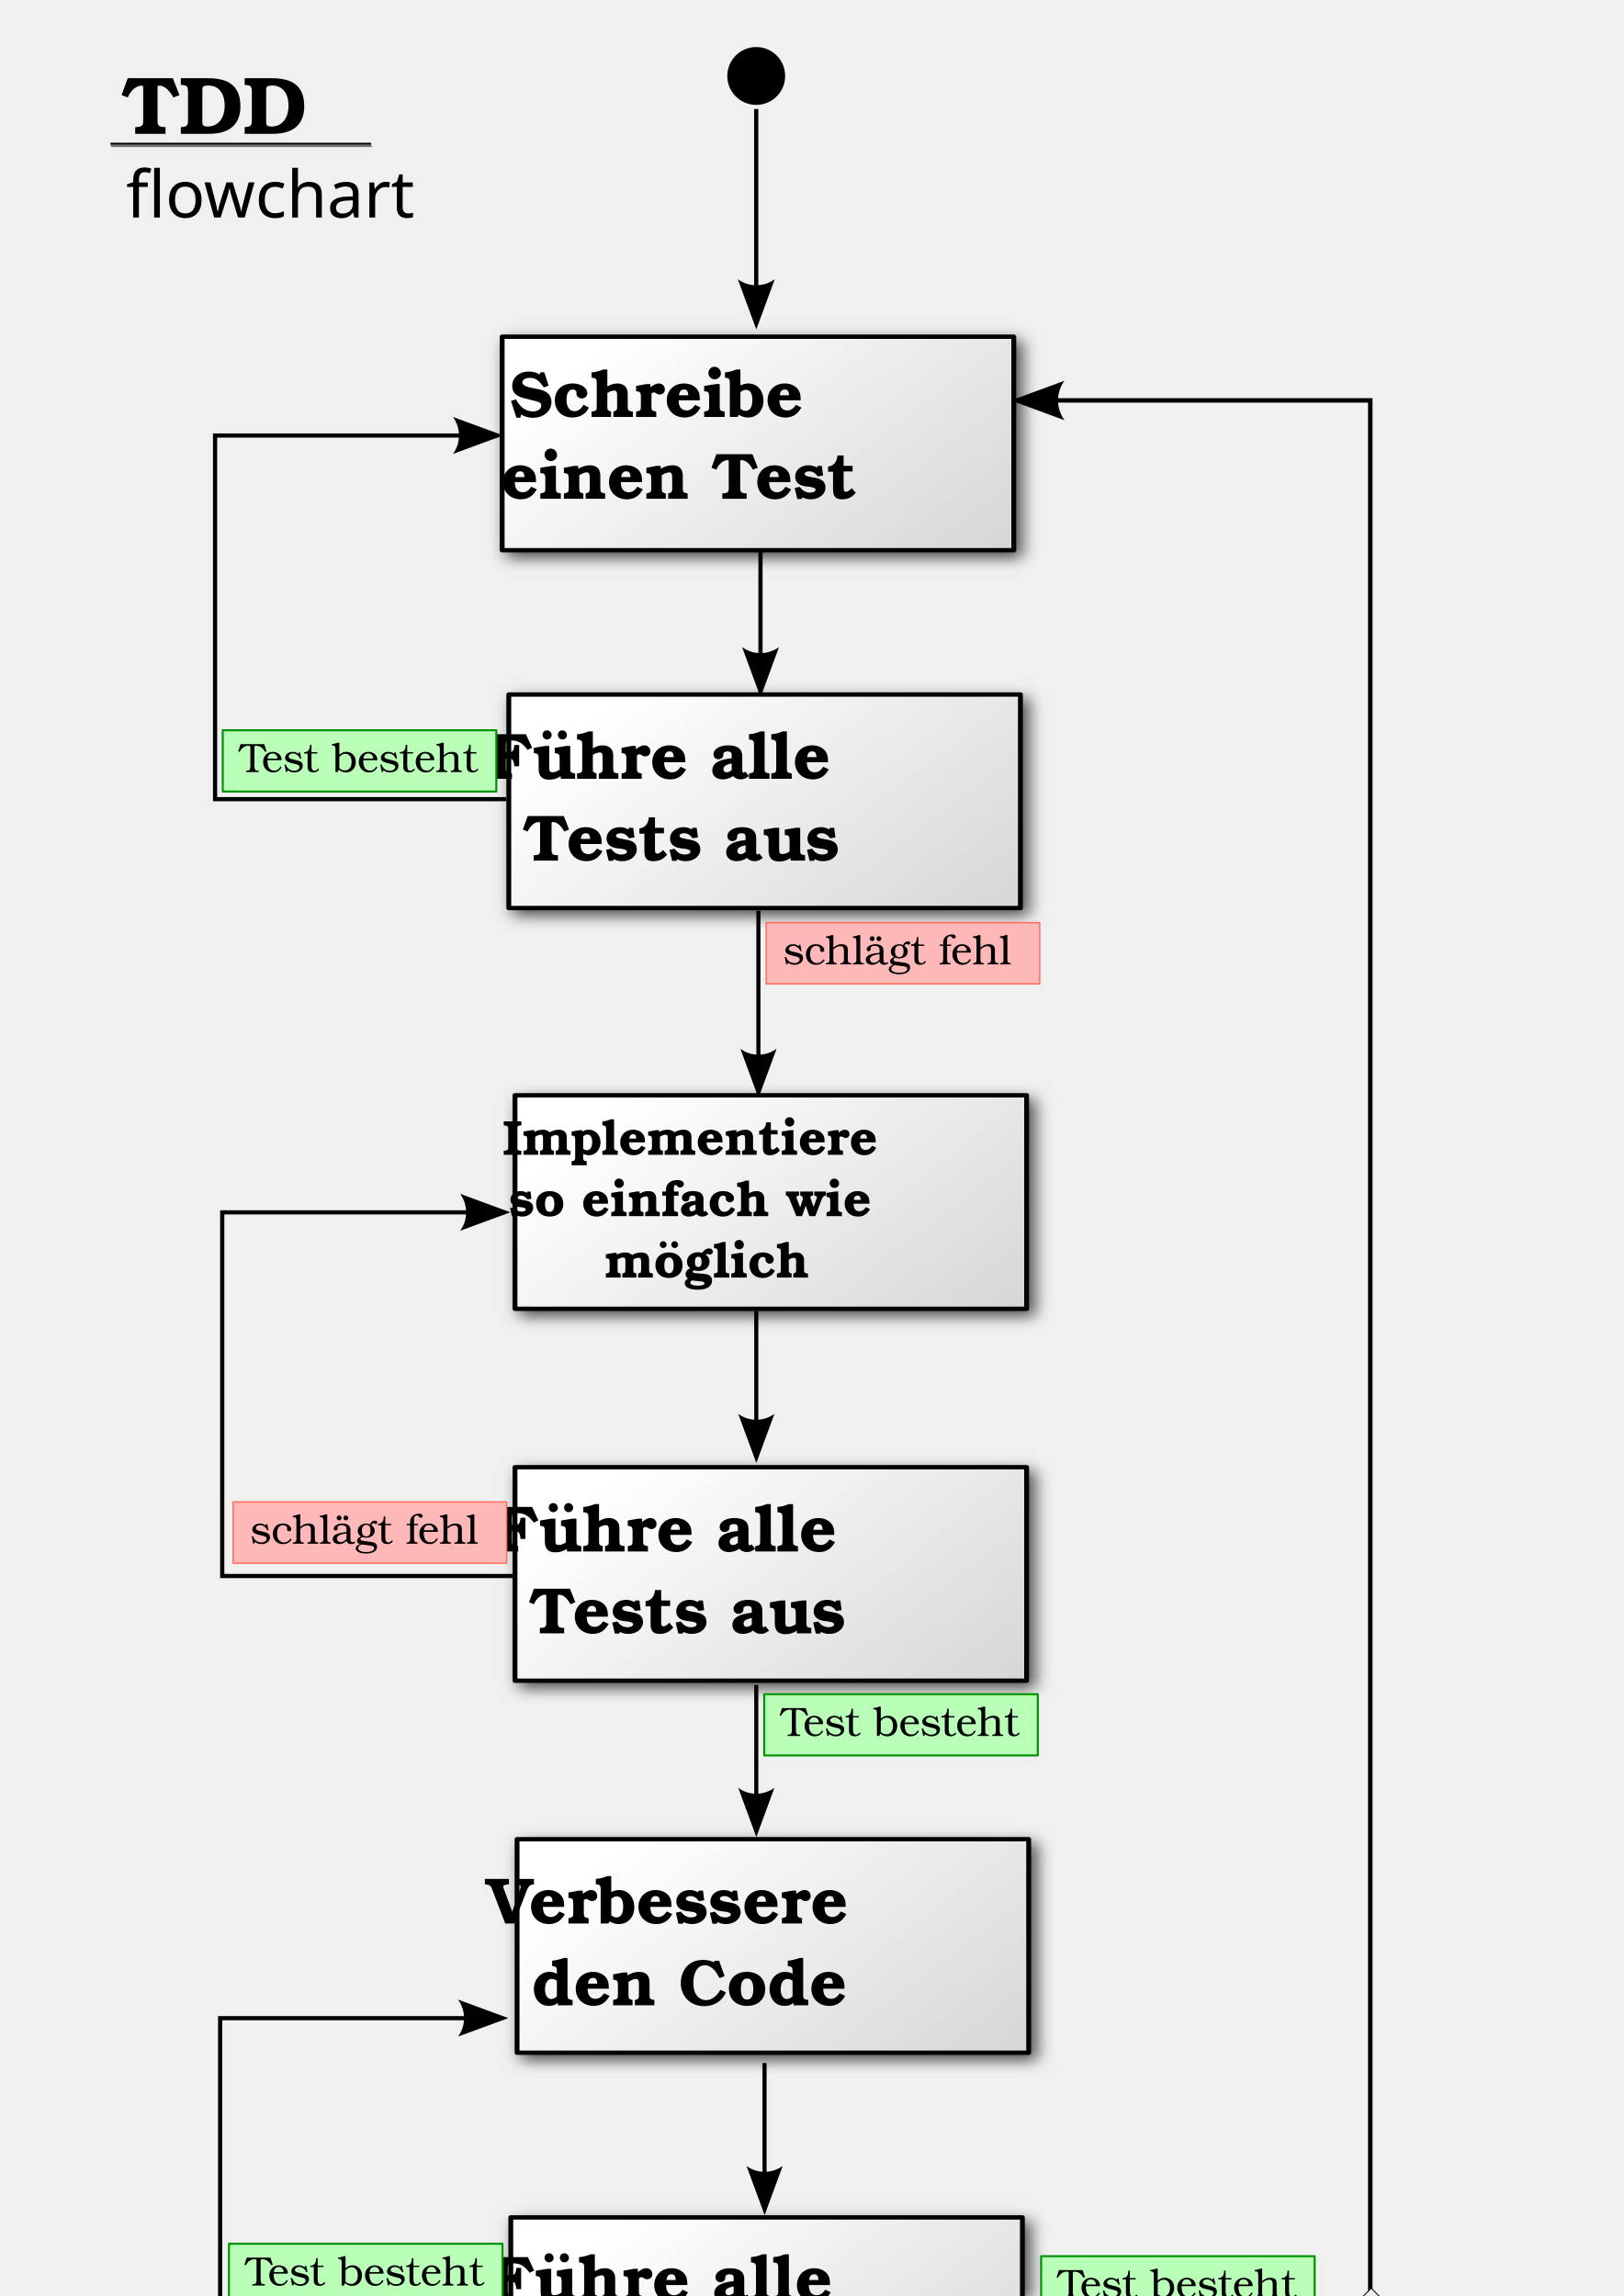
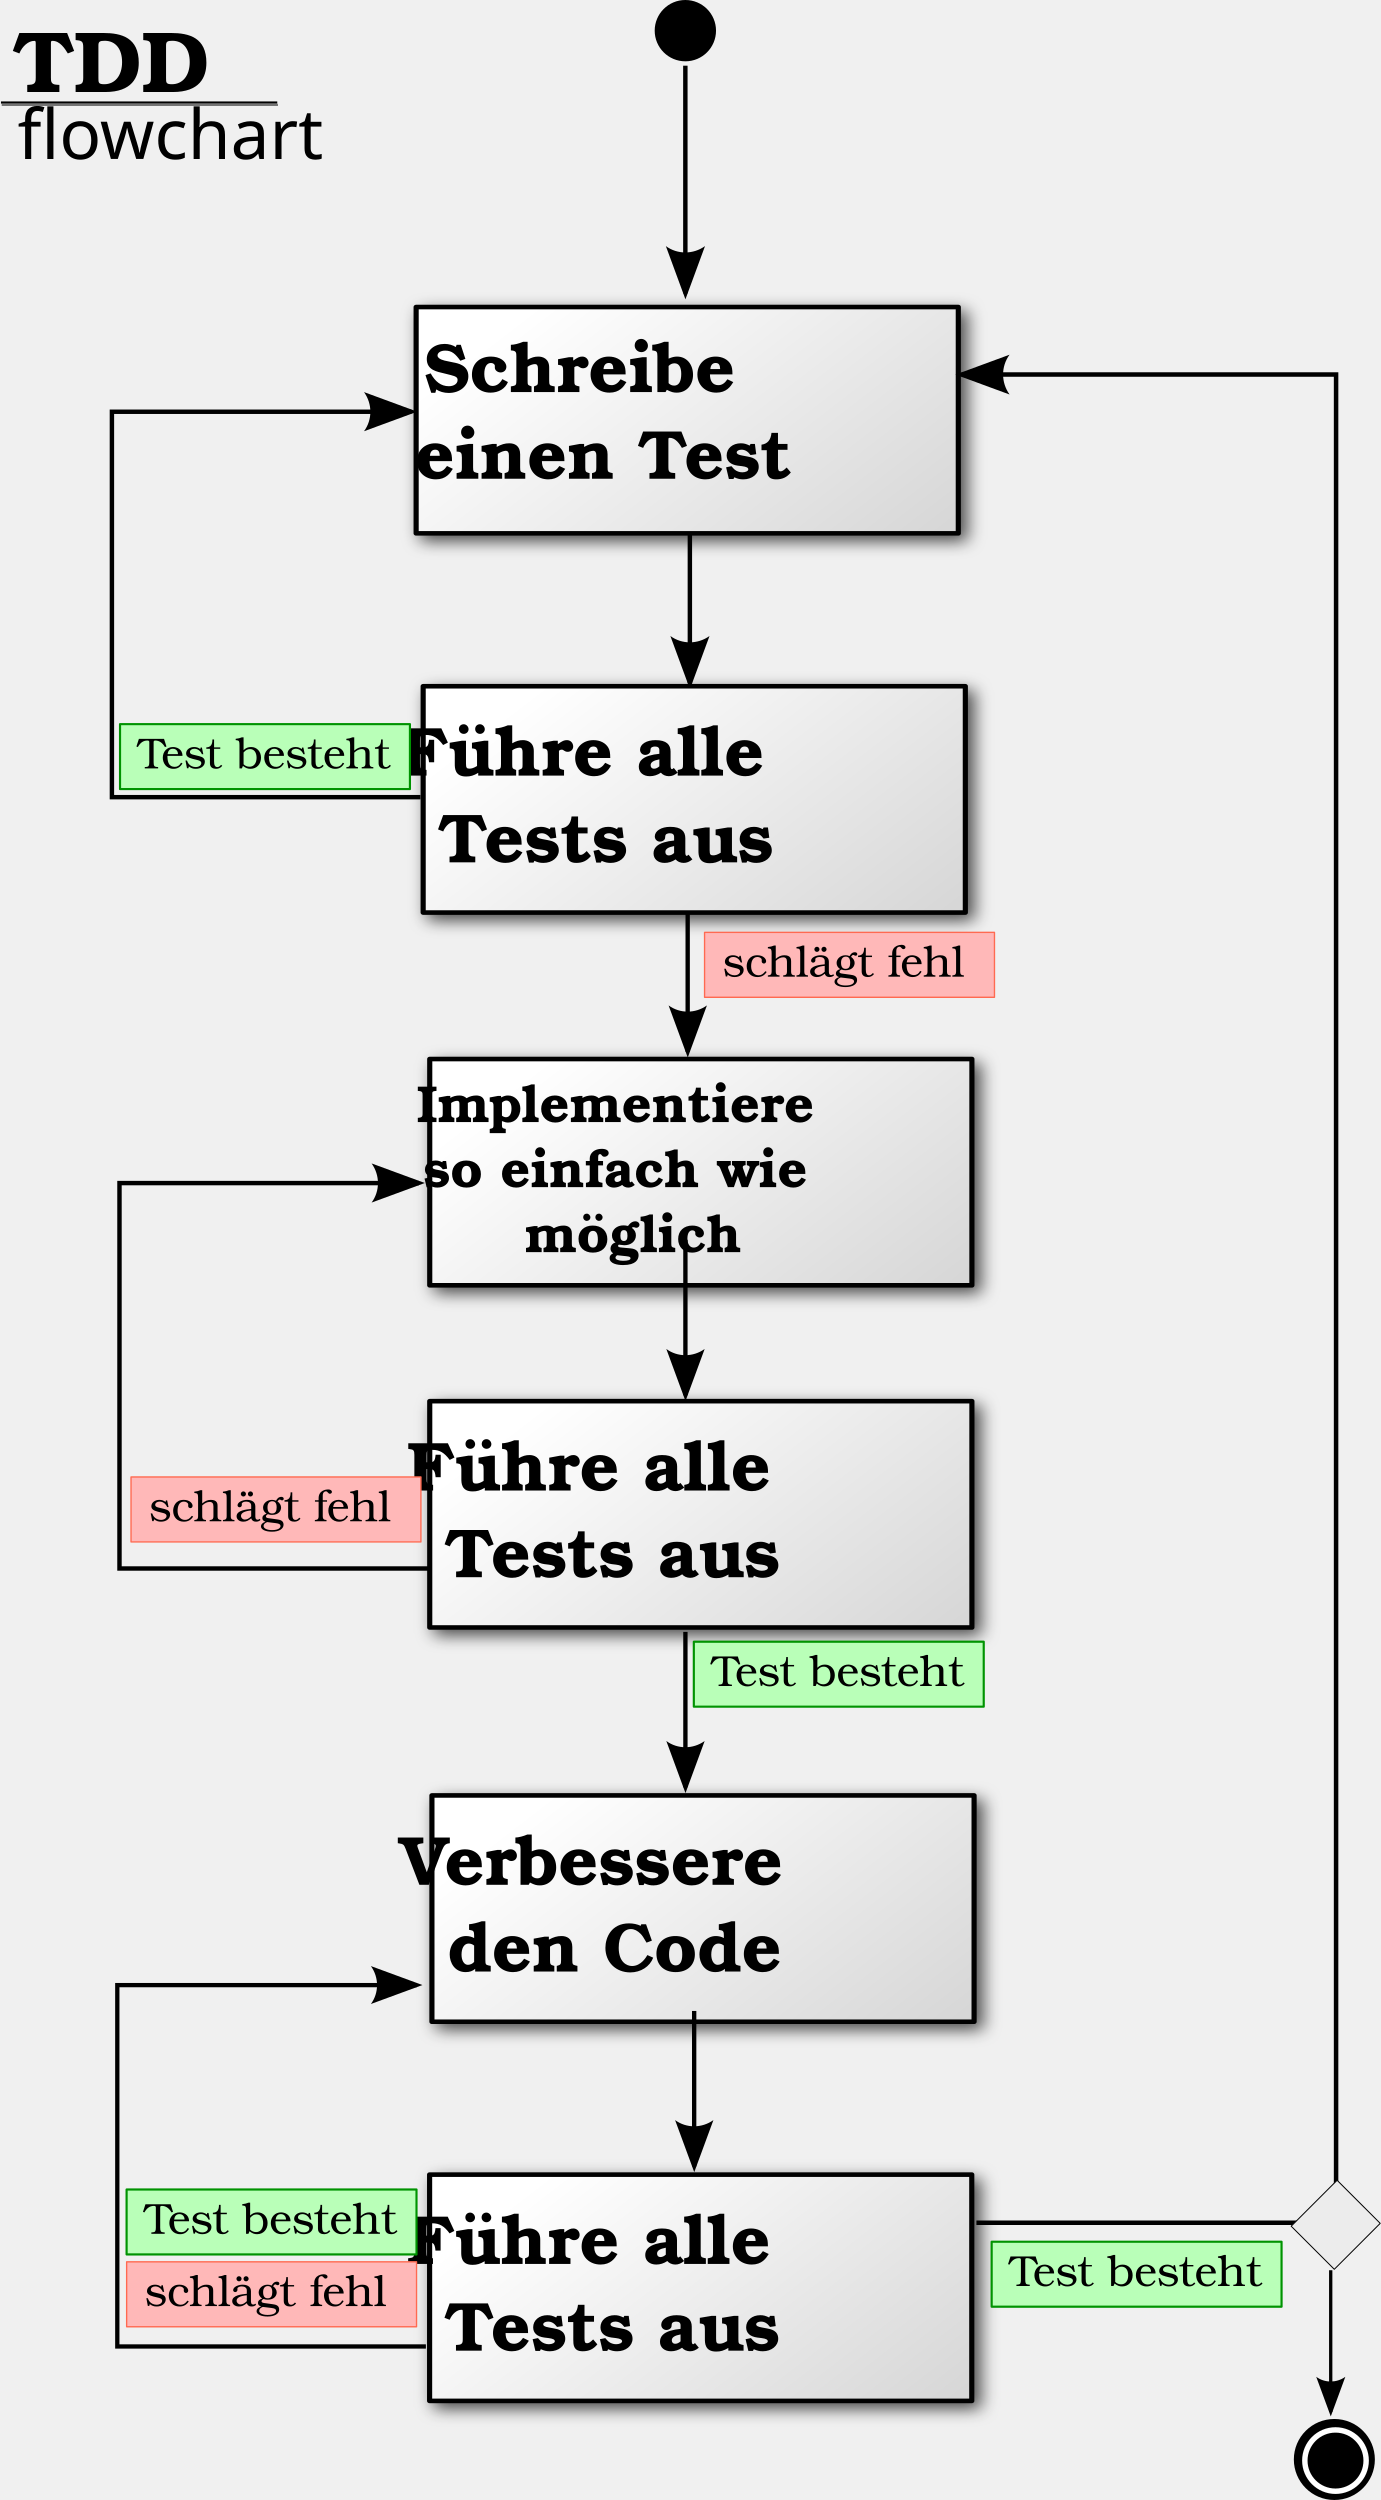
- <svg xmlns="http://www.w3.org/2000/svg" xmlns:xlink="http://www.w3.org/1999/xlink" width="210mm" height="297mm" id="svg2" version="1.1">
+ <svg xmlns="http://www.w3.org/2000/svg" xmlns:xlink="http://www.w3.org/1999/xlink" width="636.886" height="1153.193" id="svg2" version="1.1">
  <defs id="defs4">
-     <marker orient="auto" refY="0.0" refX="0.0" id="Arrow2Lend" style="overflow:visible;">
-       <path id="path4152" style="font-size:12.0;fill-rule:evenodd;stroke-width:0.625;stroke-linejoin:round;" d="M 8.719,4.034 L -2.207,0.016 L 8.719,-4.002 C 6.973,-1.63 6.983,1.616 8.719,4.034 z " transform="scale(1.1) rotate(180) translate(1,0)" />
-     </marker>
-     <marker orient="auto" refY="0.0" refX="0.0" id="Arrow1Lend" style="overflow:visible;">
-       <path id="path4134" d="M 0.0,0.0 L 5.0,-5.0 L -12.5,0.0 L 5.0,5.0 L 0.0,0.0 z " style="fill-rule:evenodd;stroke:#000000;stroke-width:1.0pt;marker-start:none;" transform="scale(0.8) rotate(180) translate(12.5,0)" />
+     <marker orient="auto" refY="0" refX="0" id="Arrow2Lend" style="overflow:visible">
+       <path id="path4152" style="font-size:12px;fill-rule:evenodd;stroke-width:0.625;stroke-linejoin:round" d="M 8.719,4.034 -2.207,0.016 8.719,-4.002 c -1.745,2.372 -1.735,5.617 -6e-7,8.035 z" transform="matrix(-1.1,0,0,-1.1,-1.1,0)" />
+     </marker>
+     <marker orient="auto" refY="0" refX="0" id="Arrow1Lend" style="overflow:visible">
+       <path id="path4134" d="M 0,0 5,-5 -12.5,0 5,5 0,0 z" style="fill-rule:evenodd;stroke:#000000;stroke-width:1pt;marker-start:none" transform="matrix(-0.8,0,0,-0.8,-10,0)" />
    </marker>
    <linearGradient id="linearGradient4035">
      <stop style="stop-color:#ffffff;stop-opacity:1;" offset="0" id="stop4037" />
      <stop style="stop-color:#d6d6d6;stop-opacity:1;" offset="1" id="stop4039" />
    </linearGradient>
-     <filter id="filter4021" width="1.5" height="1.5" x="-.25" y="-.25">
+     <filter id="filter4021" width="1.5" height="1.5" x="-0.25" y="-0.25" color-interpolation-filters="sRGB">
      <feGaussianBlur id="feGaussianBlur4023" in="SourceAlpha" stdDeviation="4" result="blur" />
      <feColorMatrix id="feColorMatrix4025" result="bluralpha" type="matrix" values="1 0 0 0 0 0 1 0 0 0 0 0 1 0 0 0 0 0 0.7 0 " />
      <feOffset id="feOffset4027" in="bluralpha" dx="3" dy="3" result="offsetBlur" />
      <feMerge id="feMerge4029">
        <feMergeNode id="feMergeNode4031" in="offsetBlur" />
        <feMergeNode id="feMergeNode4033" in="SourceGraphic" />
      </feMerge>
    </filter>
    <linearGradient xlink:href="#linearGradient4035-5" id="linearGradient4041-2" x1="315.515" y1="149.458" x2="456.826" y2="313.103" gradientUnits="userSpaceOnUse" gradientTransform="translate(5.050763,-7.071068)" />
    <linearGradient id="linearGradient4035-5">
      <stop style="stop-color:#ffffff;stop-opacity:1;" offset="0" id="stop4037-7" />
      <stop style="stop-color:#d6d6d6;stop-opacity:1;" offset="1" id="stop4039-2" />
    </linearGradient>
    <filter color-interpolation-filters="sRGB" id="filter4021-7" width="1.5" height="1.5" x="-0.25" y="-0.25">
      <feGaussianBlur id="feGaussianBlur4023-4" in="SourceAlpha" stdDeviation="4" result="blur" />
      <feColorMatrix id="feColorMatrix4025-4" result="bluralpha" type="matrix" values="1 0 0 0 0 0 1 0 0 0 0 0 1 0 0 0 0 0 0.7 0 " />
      <feOffset id="feOffset4027-0" in="bluralpha" dx="3" dy="3" result="offsetBlur" />
      <feMerge id="feMerge4029-5">
        <feMergeNode id="feMergeNode4031-6" in="offsetBlur" />
        <feMergeNode id="feMergeNode4033-0" in="SourceGraphic" />
      </feMerge>
    </filter>
    <linearGradient y2="313.103" x2="456.826" y1="149.458" x1="315.515" gradientTransform="translate(5.050763,-7.071068)" gradientUnits="userSpaceOnUse" id="linearGradient4074" xlink:href="#linearGradient4035-5" />
    <linearGradient xlink:href="#linearGradient4035" id="linearGradient4116" gradientUnits="userSpaceOnUse" gradientTransform="translate(5.050763,-7.071068)" x1="315.515" y1="149.458" x2="456.826" y2="313.103" />
    <marker orient="auto" refY="0" refX="0" id="Arrow2Lend-1" style="overflow:visible">
      <path id="path4152-4" style="font-size:12px;fill-rule:evenodd;stroke-width:0.625;stroke-linejoin:round" d="M 8.719,4.034 -2.207,0.016 8.719,-4.002 c -1.745,2.372 -1.735,5.617 -6e-7,8.035 z" transform="matrix(-1.1,0,0,-1.1,-1.1,0)" />
    </marker>
    <linearGradient y2="313.103" x2="456.826" y1="149.458" x1="315.515" gradientTransform="translate(5.050763,-7.071068)" gradientUnits="userSpaceOnUse" id="linearGradient4074-8" xlink:href="#linearGradient4035-5-6" />
    <linearGradient id="linearGradient4035-5-6">
      <stop style="stop-color:#ffffff;stop-opacity:1;" offset="0" id="stop4037-7-6" />
      <stop style="stop-color:#d6d6d6;stop-opacity:1;" offset="1" id="stop4039-2-3" />
    </linearGradient>
    <filter color-interpolation-filters="sRGB" id="filter4021-7-5" width="1.5" height="1.5" x="-0.25" y="-0.25">
      <feGaussianBlur id="feGaussianBlur4023-4-2" in="SourceAlpha" stdDeviation="4" result="blur" />
      <feColorMatrix id="feColorMatrix4025-4-3" result="bluralpha" type="matrix" values="1 0 0 0 0 0 1 0 0 0 0 0 1 0 0 0 0 0 0.7 0 " />
      <feOffset id="feOffset4027-0-7" in="bluralpha" dx="3" dy="3" result="offsetBlur" />
      <feMerge id="feMerge4029-5-2">
        <feMergeNode id="feMergeNode4031-6-6" in="offsetBlur" />
        <feMergeNode id="feMergeNode4033-0-5" in="SourceGraphic" />
      </feMerge>
    </filter>
    <linearGradient y2="313.103" x2="456.826" y1="149.458" x1="315.515" gradientTransform="translate(5.050763,-7.071068)" gradientUnits="userSpaceOnUse" id="linearGradient4808" xlink:href="#linearGradient4035-5-6" />
    <marker orient="auto" refY="0" refX="0" id="Arrow2Lend-3" style="overflow:visible">
      <path id="path4152-9" style="font-size:12px;fill-rule:evenodd;stroke-width:0.625;stroke-linejoin:round" d="M 8.719,4.034 -2.207,0.016 8.719,-4.002 c -1.745,2.372 -1.735,5.617 -6e-7,8.035 z" transform="matrix(-1.1,0,0,-1.1,-1.1,0)" />
    </marker>
    <marker orient="auto" refY="0" refX="0" id="Arrow2Lend-38" style="overflow:visible">
      <path id="path4152-0" style="font-size:12px;fill-rule:evenodd;stroke-width:0.625;stroke-linejoin:round" d="M 8.719,4.034 -2.207,0.016 8.719,-4.002 c -1.745,2.372 -1.735,5.617 -6e-7,8.035 z" transform="matrix(-1.1,0,0,-1.1,-1.1,0)" />
    </marker>
    <linearGradient y2="313.103" x2="456.826" y1="149.458" x1="315.515" gradientTransform="translate(5.050763,-7.071068)" gradientUnits="userSpaceOnUse" id="linearGradient4074-82" xlink:href="#linearGradient4035-5-62" />
    <linearGradient id="linearGradient4035-5-62">
      <stop style="stop-color:#ffffff;stop-opacity:1;" offset="0" id="stop4037-7-1" />
      <stop style="stop-color:#d6d6d6;stop-opacity:1;" offset="1" id="stop4039-2-6" />
    </linearGradient>
    <filter color-interpolation-filters="sRGB" id="filter4021-7-0" width="1.5" height="1.5" x="-0.25" y="-0.25">
      <feGaussianBlur id="feGaussianBlur4023-4-8" in="SourceAlpha" stdDeviation="4" result="blur" />
      <feColorMatrix id="feColorMatrix4025-4-9" result="bluralpha" type="matrix" values="1 0 0 0 0 0 1 0 0 0 0 0 1 0 0 0 0 0 0.7 0 " />
      <feOffset id="feOffset4027-0-2" in="bluralpha" dx="3" dy="3" result="offsetBlur" />
      <feMerge id="feMerge4029-5-8">
        <feMergeNode id="feMergeNode4031-6-8" in="offsetBlur" />
        <feMergeNode id="feMergeNode4033-0-55" in="SourceGraphic" />
      </feMerge>
    </filter>
    <marker orient="auto" refY="0" refX="0" id="Arrow2Lend-7" style="overflow:visible">
      <path id="path4152-7" style="font-size:12px;fill-rule:evenodd;stroke-width:0.625;stroke-linejoin:round" d="M 8.719,4.034 -2.207,0.016 8.719,-4.002 c -1.745,2.372 -1.735,5.617 -6e-7,8.035 z" transform="matrix(-1.1,0,0,-1.1,-1.1,0)" />
    </marker>
    <linearGradient y2="313.103" x2="456.826" y1="149.458" x1="315.515" gradientTransform="translate(5.050763,-7.071068)" gradientUnits="userSpaceOnUse" id="linearGradient4074-7" xlink:href="#linearGradient4035-5-3" />
    <linearGradient id="linearGradient4035-5-3">
      <stop style="stop-color:#ffffff;stop-opacity:1;" offset="0" id="stop4037-7-5" />
      <stop style="stop-color:#d6d6d6;stop-opacity:1;" offset="1" id="stop4039-2-4" />
    </linearGradient>
    <filter color-interpolation-filters="sRGB" id="filter4021-7-9" width="1.5" height="1.5" x="-0.25" y="-0.25">
      <feGaussianBlur id="feGaussianBlur4023-4-84" in="SourceAlpha" stdDeviation="4" result="blur" />
      <feColorMatrix id="feColorMatrix4025-4-93" result="bluralpha" type="matrix" values="1 0 0 0 0 0 1 0 0 0 0 0 1 0 0 0 0 0 0.7 0 " />
      <feOffset id="feOffset4027-0-24" in="bluralpha" dx="3" dy="3" result="offsetBlur" />
      <feMerge id="feMerge4029-5-9">
        <feMergeNode id="feMergeNode4031-6-4" in="offsetBlur" />
        <feMergeNode id="feMergeNode4033-0-8" in="SourceGraphic" />
      </feMerge>
    </filter>
    <linearGradient xlink:href="#linearGradient4035-5-62" id="linearGradient5070" gradientUnits="userSpaceOnUse" gradientTransform="translate(5.050763,-7.071068)" x1="315.515" y1="149.458" x2="456.826" y2="313.103" />
    <linearGradient y2="313.103" x2="456.826" y1="149.458" x1="315.515" gradientTransform="translate(5.050763,-7.071068)" gradientUnits="userSpaceOnUse" id="linearGradient4074-7-0" xlink:href="#linearGradient4035-5-3-3" />
    <linearGradient id="linearGradient4035-5-3-3">
      <stop style="stop-color:#ffffff;stop-opacity:1;" offset="0" id="stop4037-7-5-1" />
      <stop style="stop-color:#d6d6d6;stop-opacity:1;" offset="1" id="stop4039-2-4-1" />
    </linearGradient>
    <filter color-interpolation-filters="sRGB" id="filter4021-7-9-6" width="1.5" height="1.5" x="-0.25" y="-0.25">
      <feGaussianBlur id="feGaussianBlur4023-4-84-2" in="SourceAlpha" stdDeviation="4" result="blur" />
      <feColorMatrix id="feColorMatrix4025-4-93-6" result="bluralpha" type="matrix" values="1 0 0 0 0 0 1 0 0 0 0 0 1 0 0 0 0 0 0.7 0 " />
      <feOffset id="feOffset4027-0-24-6" in="bluralpha" dx="3" dy="3" result="offsetBlur" />
      <feMerge id="feMerge4029-5-9-6">
        <feMergeNode id="feMergeNode4031-6-4-8" in="offsetBlur" />
        <feMergeNode id="feMergeNode4033-0-8-3" in="SourceGraphic" />
      </feMerge>
    </filter>
    <marker orient="auto" refY="0" refX="0" id="Arrow2Lend-18" style="overflow:visible">
      <path id="path4152-3" style="font-size:12px;fill-rule:evenodd;stroke-width:0.625;stroke-linejoin:round" d="M 8.719,4.034 -2.207,0.016 8.719,-4.002 c -1.745,2.372 -1.735,5.617 -6e-7,8.035 z" transform="matrix(-1.1,0,0,-1.1,-1.1,0)" />
    </marker>
    <marker orient="auto" refY="0" refX="0" id="Arrow2Lend-0" style="overflow:visible">
      <path id="path4152-8" style="font-size:12px;fill-rule:evenodd;stroke-width:0.625;stroke-linejoin:round" d="M 8.719,4.034 -2.207,0.016 8.719,-4.002 c -1.745,2.372 -1.735,5.617 -6e-7,8.035 z" transform="matrix(-1.1,0,0,-1.1,-1.1,0)" />
    </marker>
    <filter id="filter4029" color-interpolation-filters="sRGB">
      <feGaussianBlur id="feGaussianBlur4031" stdDeviation="5" result="result91" />
      <feComposite id="feComposite4033" in2="result91" in="SourceGraphic" operator="over" />
    </filter>
    <filter id="filter4035" color-interpolation-filters="sRGB">
      <feGaussianBlur id="feGaussianBlur4037" stdDeviation="5" result="result91" />
      <feComposite id="feComposite4039" in2="result91" in="SourceGraphic" operator="over" result="fbSourceGraphic" />
      <feColorMatrix result="fbSourceGraphicAlpha" in="fbSourceGraphic" values="0 0 0 -1 0 0 0 0 -1 0 0 0 0 -1 0 0 0 0 1 0" id="feColorMatrix4041" />
      <feGaussianBlur id="feGaussianBlur4043" stdDeviation="5" result="result91" in="fbSourceGraphic" />
      <feComposite id="feComposite4045" in2="result91" in="fbSourceGraphic" operator="over" />
    </filter>
    <marker orient="auto" refY="0" refX="0" id="Arrow2Lend-72" style="overflow:visible">
      <path id="path4152-33" style="font-size:12px;fill-rule:evenodd;stroke-width:0.625;stroke-linejoin:round" d="M 8.719,4.034 -2.207,0.016 8.719,-4.002 c -1.745,2.372 -1.735,5.617 -6e-7,8.035 z" transform="matrix(-1.1,0,0,-1.1,-1.1,0)" />
    </marker>
    <marker orient="auto" refY="0" refX="0" id="Arrow2Lend-6" style="overflow:visible">
      <path id="path4152-1" style="font-size:12px;fill-rule:evenodd;stroke-width:0.625;stroke-linejoin:round" d="M 8.719,4.034 -2.207,0.016 8.719,-4.002 c -1.745,2.372 -1.735,5.617 -6e-7,8.035 z" transform="matrix(-1.1,0,0,-1.1,-1.1,0)" />
    </marker>
    <marker orient="auto" refY="0" refX="0" id="Arrow2Lend-5" style="overflow:visible">
      <path id="path4152-43" style="font-size:12px;fill-rule:evenodd;stroke-width:0.625;stroke-linejoin:round" d="M 8.719,4.034 -2.207,0.016 8.719,-4.002 c -1.745,2.372 -1.735,5.617 -6e-7,8.035 z" transform="matrix(-1.1,0,0,-1.1,-1.1,0)" />
    </marker>
    <marker orient="auto" refY="0" refX="0" id="Arrow2Lend-9" style="overflow:visible">
      <path id="path4152-83" style="font-size:12px;fill-rule:evenodd;stroke-width:0.625;stroke-linejoin:round" d="M 8.719,4.034 -2.207,0.016 8.719,-4.002 c -1.745,2.372 -1.735,5.617 -6e-7,8.035 z" transform="matrix(-1.1,0,0,-1.1,-1.1,0)" />
    </marker>
    <marker orient="auto" refY="0" refX="0" id="Arrow2Lend-720" style="overflow:visible">
      <path id="path4152-73" style="font-size:12px;fill-rule:evenodd;stroke-width:0.625;stroke-linejoin:round" d="M 8.719,4.034 -2.207,0.016 8.719,-4.002 c -1.745,2.372 -1.735,5.617 -6e-7,8.035 z" transform="matrix(-1.1,0,0,-1.1,-1.1,0)" />
    </marker>
    <linearGradient xlink:href="#linearGradient4035-55" id="linearGradient4116-3" gradientUnits="userSpaceOnUse" gradientTransform="translate(5.050763,-7.071068)" x1="315.515" y1="149.458" x2="456.826" y2="313.103" />
    <linearGradient id="linearGradient4035-55">
      <stop style="stop-color:#ffffff;stop-opacity:1;" offset="0" id="stop4037-4" />
      <stop style="stop-color:#d6d6d6;stop-opacity:1;" offset="1" id="stop4039-25" />
    </linearGradient>
    <filter color-interpolation-filters="sRGB" id="filter4021-9" width="1.5" height="1.5" x="-0.25" y="-0.25">
      <feGaussianBlur id="feGaussianBlur4023-40" in="SourceAlpha" stdDeviation="4" result="blur" />
      <feColorMatrix id="feColorMatrix4025-40" result="bluralpha" type="matrix" values="1 0 0 0 0 0 1 0 0 0 0 0 1 0 0 0 0 0 0.7 0 " />
      <feOffset id="feOffset4027-5" in="bluralpha" dx="3" dy="3" result="offsetBlur" />
      <feMerge id="feMerge4029-3">
        <feMergeNode id="feMergeNode4031-5" in="offsetBlur" />
        <feMergeNode id="feMergeNode4033-02" in="SourceGraphic" />
      </feMerge>
    </filter>
    <marker orient="auto" refY="0" refX="0" id="Arrow2Lend-58" style="overflow:visible">
      <path id="path4152-2" style="font-size:12px;fill-rule:evenodd;stroke-width:0.625;stroke-linejoin:round" d="M 8.719,4.034 -2.207,0.016 8.719,-4.002 c -1.745,2.372 -1.735,5.617 -6e-7,8.035 z" transform="matrix(-1.1,0,0,-1.1,-1.1,0)" />
    </marker>
    <marker orient="auto" refY="0" refX="0" id="Arrow2Lend-4" style="overflow:visible">
      <path id="path4152-37" style="font-size:12px;fill-rule:evenodd;stroke-width:0.625;stroke-linejoin:round" d="M 8.719,4.034 -2.207,0.016 8.719,-4.002 c -1.745,2.372 -1.735,5.617 -6e-7,8.035 z" transform="matrix(-1.1,0,0,-1.1,-1.1,0)" />
    </marker>
  </defs>
-   <g id="layer1">
+   <g id="layer1" transform="translate(-53.51644,-22.99643)">
    <path style="color:#000000;fill:none;stroke:#000000;stroke-width:2.043;stroke-linecap:butt;stroke-linejoin:miter;stroke-miterlimit:5;stroke-opacity:1;stroke-dasharray:none;stroke-dashoffset:0;marker:none;marker-end:url(#Arrow2Lend);visibility:visible;display:inline;overflow:visible;enable-background:accumulate" d="m 371.736,266.484 0,71.721" id="path4758" />
    <g id="g4990">
      <a transform="translate(-2.020305,0)" id="a4113">
        <rect style="fill:url(#linearGradient4116);fill-opacity:1;stroke:#000000;stroke-width:2.376;stroke-linecap:round;stroke-linejoin:round;stroke-miterlimit:4;stroke-opacity:1;stroke-dasharray:none;stroke-dashoffset:0;filter:url(#filter4021)" id="rect2985" width="250.088" height="117.143" x="246.479" y="159.577" transform="matrix(1,0,0,0.8910667,1.010153,22.43399)" />
      </a>
      <text id="text4043" y="203.834" x="369.908" style="font-size:32px;font-style:normal;font-variant:normal;font-weight:bold;font-stretch:normal;text-align:center;line-height:125%;letter-spacing:0px;word-spacing:0px;text-anchor:middle;fill:#000000;fill-opacity:1;stroke:none;font-family:TeXGyreBonum;-inkscape-font-specification:TeXGyreBonum Bold" xml:space="preserve">
        <tspan y="203.834" x="375.345" id="tspan4045">Schreibe </tspan>
        <tspan id="tspan4047" y="243.834" x="369.908">einen Test</tspan>
      </text>
    </g>
+     <path style="color:#000000;fill:none;stroke:#000000;stroke-width:2;stroke-linecap:butt;stroke-linejoin:miter;stroke-miterlimit:5;stroke-opacity:1;stroke-dasharray:none;stroke-dashoffset:0;marker:none;marker-end:url(#Arrow2Lend);visibility:visible;display:inline;overflow:visible;enable-background:accumulate" d="m 370.726,419.26 0,88.893" id="path4871" />
    <g id="g4984">
      <rect transform="matrix(1,0,0,0.8910667,2.232973,197.3581)" y="159.577" x="246.479" height="117.143" width="250.088" id="rect2985-0" style="fill:url(#linearGradient4074);fill-opacity:1;stroke:#000000;stroke-width:2.376;stroke-linecap:round;stroke-linejoin:round;stroke-miterlimit:4;stroke-opacity:1;stroke-dasharray:none;stroke-dashoffset:0;filter:url(#filter4021-7)" />
      <text id="text4043-4" y="380.758" x="371.131" style="font-size:32px;font-style:normal;font-variant:normal;font-weight:bold;font-stretch:normal;text-align:center;line-height:125%;letter-spacing:0px;word-spacing:0px;text-anchor:middle;fill:#000000;fill-opacity:1;stroke:none;font-family:TeXGyreBonum;-inkscape-font-specification:TeXGyreBonum Bold" xml:space="preserve">
        <tspan id="tspan4047-3" y="380.758" x="371.131">Führe alle</tspan>
        <tspan id="tspan4120" y="420.758" x="371.131">Tests aus</tspan>
      </text>
    </g>
    <path style="fill:none;stroke:#000000;stroke-width:2.043;stroke-linecap:butt;stroke-linejoin:miter;stroke-miterlimit:5;stroke-opacity:1;stroke-dasharray:none;marker-end:url(#Arrow2Lend)" d="m 247.487,390.712 -142.351,0 0,-177.787 138.133,0" id="path4126" />
-     <g id="g4977">
+     <g id="g4977" transform="translate(0,-24)">
      <rect transform="matrix(1,0,0,0.8910667,5.263431,393.3074)" y="159.577" x="246.479" height="117.143" width="250.088" id="rect2985-0-6" style="fill:url(#linearGradient4808);fill-opacity:1;stroke:#000000;stroke-width:2.376;stroke-linecap:round;stroke-linejoin:round;stroke-miterlimit:4;stroke-opacity:1;stroke-dasharray:none;stroke-dashoffset:0;filter:url(#filter4021-7-5)" />
      <text id="text4043-4-8" y="564.586" x="374.161" style="font-size:24px;font-style:normal;font-variant:normal;font-weight:bold;font-stretch:normal;text-align:center;line-height:125%;letter-spacing:0px;word-spacing:0px;text-anchor:middle;fill:#000000;fill-opacity:1;stroke:none;font-family:TeXGyreBonum;-inkscape-font-specification:TeXGyreBonum Bold" xml:space="preserve">
        <tspan id="tspan4120-2" y="564.586" x="374.161">Implementiere</tspan>
        <tspan id="tspan4885" y="594.586" x="374.161">so einfach wie</tspan>
        <tspan id="tspan4887" y="624.586" x="374.161">möglich</tspan>
      </text>
    </g>
-     <path style="fill:none;stroke:#000000;stroke-width:2;stroke-linecap:butt;stroke-linejoin:miter;stroke-opacity:1;color:#000000;stroke-miterlimit:5;stroke-dasharray:none;stroke-dashoffset:0;marker:none;marker-end:url(#Arrow2Lend);visibility:visible;display:inline;overflow:visible;enable-background:accumulate" d="m 370.726,445.26 0,88.893" id="path4871" />
-     <g id="g5064" transform="translate(-6.060915,29.33503)">
+     <g id="g5064" transform="translate(-6.060915,-18.66497)">
      <rect transform="matrix(1,0,0,0.8910667,12.3345,727.6679)" y="159.577" x="246.479" height="117.143" width="250.088" id="rect2985-0-4" style="fill:url(#linearGradient5070);fill-opacity:1;stroke:#000000;stroke-width:2.376;stroke-linecap:round;stroke-linejoin:round;stroke-miterlimit:4;stroke-opacity:1;stroke-dasharray:none;stroke-dashoffset:0;filter:url(#filter4021-7-0)" />
      <text id="text4043-4-89" y="911.068" x="381.232" style="font-size:32px;font-style:normal;font-variant:normal;font-weight:bold;font-stretch:normal;text-align:center;line-height:125%;letter-spacing:0px;word-spacing:0px;text-anchor:middle;fill:#000000;fill-opacity:1;stroke:none;font-family:TeXGyreBonum;-inkscape-font-specification:TeXGyreBonum Bold" xml:space="preserve">
        <tspan id="tspan4120-9" y="911.068" x="381.232">Verbessere</tspan>
        <tspan id="tspan4999" y="951.068" x="381.232">den Code</tspan>
      </text>
    </g>
-     <path style="color:#000000;fill:none;stroke:#000000;stroke-width:2;stroke-linecap:butt;stroke-linejoin:miter;stroke-miterlimit:5;stroke-opacity:1;stroke-dasharray:none;stroke-dashoffset:0;marker:none;marker-end:url(#Arrow2Lend);visibility:visible;display:inline;overflow:visible;enable-background:accumulate" d="m 369.681,640.907 0,71.721" id="path4758-6" />
-     <g transform="translate(3.030456,377.7767)" id="g4984-9">
+     <path style="color:#000000;fill:none;stroke:#000000;stroke-width:2;stroke-linecap:butt;stroke-linejoin:miter;stroke-miterlimit:5;stroke-opacity:1;stroke-dasharray:none;stroke-dashoffset:0;marker:none;marker-end:url(#Arrow2Lend);visibility:visible;display:inline;overflow:visible;enable-background:accumulate" d="m 369.681,594.907 0,71.721" id="path4758-6" />
+     <g transform="translate(3.030456,329.7767)" id="g4984-9">
      <rect transform="matrix(1,0,0,0.8910667,2.232973,197.3581)" y="159.577" x="246.479" height="117.143" width="250.088" id="rect2985-0-3" style="fill:url(#linearGradient4074-7);fill-opacity:1;stroke:#000000;stroke-width:2.376;stroke-linecap:round;stroke-linejoin:round;stroke-miterlimit:4;stroke-opacity:1;stroke-dasharray:none;stroke-dashoffset:0;filter:url(#filter4021-7-9)" />
      <text id="text4043-4-3" y="380.758" x="371.131" style="font-size:32px;font-style:normal;font-variant:normal;font-weight:bold;font-stretch:normal;text-align:center;line-height:125%;letter-spacing:0px;word-spacing:0px;text-anchor:middle;fill:#000000;fill-opacity:1;stroke:none;font-family:TeXGyreBonum;-inkscape-font-specification:TeXGyreBonum Bold" xml:space="preserve">
        <tspan id="tspan4047-3-2" y="380.758" x="371.131">Führe alle</tspan>
        <tspan id="tspan4120-97" y="420.758" x="371.131">Tests aus</tspan>
      </text>
    </g>
-     <g transform="translate(0.969547,744.5433)" id="g4984-9-7">
+     <g transform="translate(2.969547,686.5433)" id="g4984-9-7">
      <rect transform="matrix(1,0,0,0.8910667,2.232973,197.3581)" y="159.577" x="246.479" height="117.143" width="250.088" id="rect2985-0-3-5" style="fill:url(#linearGradient4074-7-0);fill-opacity:1;stroke:#000000;stroke-width:2.376;stroke-linecap:round;stroke-linejoin:round;stroke-miterlimit:4;stroke-opacity:1;stroke-dasharray:none;stroke-dashoffset:0;filter:url(#filter4021-7-9-6)" />
      <text id="text4043-4-3-4" y="380.758" x="371.131" style="font-size:32px;font-style:normal;font-variant:normal;font-weight:bold;font-stretch:normal;text-align:center;line-height:125%;letter-spacing:0px;word-spacing:0px;text-anchor:middle;fill:#000000;fill-opacity:1;stroke:none;font-family:TeXGyreBonum;-inkscape-font-specification:TeXGyreBonum Bold" xml:space="preserve">
        <tspan id="tspan4047-3-2-6" y="380.758" x="371.131">Führe alle</tspan>
        <tspan id="tspan4120-97-1" y="420.758" x="371.131">Tests aus</tspan>
      </text>
    </g>
-     <path style="color:#000000;fill:none;stroke:#000000;stroke-width:2;stroke-linecap:butt;stroke-linejoin:miter;stroke-miterlimit:5;stroke-opacity:1;stroke-dasharray:none;stroke-dashoffset:0;marker:none;marker-end:url(#Arrow2Lend);visibility:visible;display:inline;overflow:visible;enable-background:accumulate" d="m 369.681,823.745 0,71.721" id="path4758-6-8" />
-     <path style="color:#000000;fill:none;stroke:#000000;stroke-width:2;stroke-linecap:butt;stroke-linejoin:miter;stroke-miterlimit:5;stroke-opacity:1;stroke-dasharray:none;stroke-dashoffset:0;marker:none;marker-end:url(#Arrow2Lend);visibility:visible;display:inline;overflow:visible;enable-background:accumulate" d="m 373.721,1008.603 0,71.721" id="path4758-6-0" />
-     <g id="g4053" transform="translate(329.2894,66.67007)">
+     <path style="color:#000000;fill:none;stroke:#000000;stroke-width:2;stroke-linecap:butt;stroke-linejoin:miter;stroke-miterlimit:5;stroke-opacity:1;stroke-dasharray:none;stroke-dashoffset:0;marker:none;marker-end:url(#Arrow2Lend);visibility:visible;display:inline;overflow:visible;enable-background:accumulate" d="m 369.681,775.745 0,71.721" id="path4758-6-8" />
+     <path style="color:#000000;fill:none;stroke:#000000;stroke-width:2;stroke-linecap:butt;stroke-linejoin:miter;stroke-miterlimit:5;stroke-opacity:1;stroke-dasharray:none;stroke-dashoffset:0;marker:none;marker-end:url(#Arrow2Lend);visibility:visible;display:inline;overflow:visible;enable-background:accumulate" d="m 373.721,950.603 0,71.721" id="path4758-6-0" />
+     <g id="g4053" transform="translate(333.2894,68.67007)">
      <rect transform="matrix(1,0,0,1.008281,0,-3.431436)" y="384.651" x="45.227" height="29.712" width="133.726" id="rect3115" style="color:#000000;fill:#ffb8b8;fill-opacity:1;stroke:#ff6a51;stroke-width:0.634;stroke-linecap:square;stroke-linejoin:round;stroke-miterlimit:0;stroke-opacity:1;stroke-dasharray:none;stroke-dashoffset:0;marker:none;visibility:visible;display:inline;overflow:visible;enable-background:accumulate" />
      <text id="text3933" y="404.834" x="53.518" style="font-size:20px;font-style:normal;font-variant:normal;font-weight:normal;font-stretch:normal;line-height:125%;letter-spacing:0px;word-spacing:0px;fill:#000000;fill-opacity:1;stroke:none;font-family:TeXGyreBonum;-inkscape-font-specification:TeXGyreBonum" xml:space="preserve">
        <tspan id="tspan3937" y="404.834" x="53.518">schlägt fehl</tspan>
      </text>
    </g>
    <g id="g4088" transform="translate(-103.0559,-118.2082)">
      <rect y="475.233" x="211.939" height="29.958" width="133.726" id="rect3115-0" style="color:#000000;fill:#b9ffb8;fill-opacity:1;stroke:#009301;stroke-width:1;stroke-linecap:square;stroke-linejoin:round;stroke-miterlimit:0;stroke-opacity:1;stroke-dasharray:none;stroke-dashoffset:0;marker:none;visibility:visible;display:inline;overflow:visible;enable-background:accumulate" />
      <text id="text3933-7" y="495.662" x="220.23" style="font-size:20px;font-style:normal;font-variant:normal;font-weight:normal;font-stretch:normal;line-height:125%;letter-spacing:0px;word-spacing:0px;fill:#000000;fill-opacity:1;stroke:none;font-family:TeXGyreBonum;-inkscape-font-specification:TeXGyreBonum" xml:space="preserve">
        <tspan id="tspan3937-7" y="495.662" x="220.23">Test besteht</tspan>
      </text>
    </g>
-     <g id="g4053-8" transform="translate(68.72701,349.8916)">
+     <g id="g4053-8" transform="translate(68.72701,319.8916)">
      <rect transform="matrix(1,0,0,1.008281,0,-3.431436)" y="384.651" x="45.227" height="29.712" width="133.726" id="rect3115-1" style="color:#000000;fill:#ffb8b8;fill-opacity:1;stroke:#ff6a51;stroke-width:0.634;stroke-linecap:square;stroke-linejoin:round;stroke-miterlimit:0;stroke-opacity:1;stroke-dasharray:none;stroke-dashoffset:0;marker:none;visibility:visible;display:inline;overflow:visible;enable-background:accumulate" />
      <text id="text3933-71" y="404.834" x="53.518" style="font-size:20px;font-style:normal;font-variant:normal;font-weight:normal;font-stretch:normal;line-height:125%;letter-spacing:0px;word-spacing:0px;fill:#000000;fill-opacity:1;stroke:none;font-family:TeXGyreBonum;-inkscape-font-specification:TeXGyreBonum" xml:space="preserve">
        <tspan id="tspan3937-9" y="404.834" x="53.518">schlägt fehl</tspan>
      </text>
    </g>
-     <path style="fill:none;stroke:#000000;stroke-width:2.043;stroke-linecap:butt;stroke-linejoin:miter;stroke-miterlimit:5;stroke-opacity:1;stroke-dasharray:none;marker-end:url(#Arrow2Lend)" d="m 250.983,770.512 -142.351,0 0,-177.787 138.133,0" id="path4126-2" />
-     <g id="g4088-2" transform="translate(161.6244,353.0483)">
+     <path style="fill:none;stroke:#000000;stroke-width:2.043;stroke-linecap:butt;stroke-linejoin:miter;stroke-miterlimit:5;stroke-opacity:1;stroke-dasharray:none;marker-end:url(#Arrow2Lend)" d="m 250.983,746.512 -142.351,0 0,-177.787 138.133,0" id="path4126-2" />
+     <g id="g4088-2" transform="translate(161.6244,305.0483)">
      <rect y="475.233" x="211.939" height="29.958" width="133.726" id="rect3115-0-3" style="color:#000000;fill:#b9ffb8;fill-opacity:1;stroke:#009301;stroke-width:1;stroke-linecap:square;stroke-linejoin:round;stroke-miterlimit:0;stroke-opacity:1;stroke-dasharray:none;stroke-dashoffset:0;marker:none;visibility:visible;display:inline;overflow:visible;enable-background:accumulate" />
      <text id="text3933-7-7" y="495.662" x="220.23" style="font-size:20px;font-style:normal;font-variant:normal;font-weight:normal;font-stretch:normal;line-height:125%;letter-spacing:0px;word-spacing:0px;fill:#000000;fill-opacity:1;stroke:none;font-family:TeXGyreBonum;-inkscape-font-specification:TeXGyreBonum" xml:space="preserve">
        <tspan id="tspan3937-7-2" y="495.662" x="220.23">Test besteht</tspan>
      </text>
    </g>
-     <path style="fill:none;stroke:#000000;stroke-width:2.043;stroke-linecap:butt;stroke-linejoin:miter;stroke-miterlimit:5;stroke-opacity:1;stroke-dasharray:none;marker-end:url(#Arrow2Lend)" d="m 249.973,1164.471 -142.351,0 0,-177.787 138.133,0" id="path4126-2-8" />
-     <g id="g4088-2-5" transform="translate(-100.0254,621.7286)">
+     <path style="fill:none;stroke:#000000;stroke-width:1.979;stroke-linecap:butt;stroke-linejoin:miter;stroke-miterlimit:5;stroke-opacity:1;stroke-dasharray:none;marker-end:url(#Arrow2Lend)" d="m 249.973,1105.371 -142.351,0 0,-166.687 138.133,0" id="path4126-2-8" />
+     <g id="g4088-2-5" transform="translate(-100.0254,557.7286)">
      <rect y="475.233" x="211.939" height="29.958" width="133.726" id="rect3115-0-3-4" style="color:#000000;fill:#b9ffb8;fill-opacity:1;stroke:#009301;stroke-width:1;stroke-linecap:square;stroke-linejoin:round;stroke-miterlimit:0;stroke-opacity:1;stroke-dasharray:none;stroke-dashoffset:0;marker:none;visibility:visible;display:inline;overflow:visible;enable-background:accumulate" />
      <text id="text3933-7-7-4" y="495.662" x="220.23" style="font-size:20px;font-style:normal;font-variant:normal;font-weight:normal;font-stretch:normal;line-height:125%;letter-spacing:0px;word-spacing:0px;fill:#000000;fill-opacity:1;stroke:none;font-family:TeXGyreBonum;-inkscape-font-specification:TeXGyreBonum" xml:space="preserve">
        <tspan id="tspan3937-7-2-6" y="495.662" x="220.23">Test besteht</tspan>
      </text>
    </g>
-     <g id="g4053-8-6" transform="translate(66.7067,745.912)">
+     <g id="g4053-8-6" transform="translate(66.7067,681.912)">
      <rect transform="matrix(1,0,0,1.008281,0,-3.431436)" y="384.651" x="45.227" height="29.712" width="133.726" id="rect3115-1-5" style="color:#000000;fill:#ffb8b8;fill-opacity:1;stroke:#ff6a51;stroke-width:0.634;stroke-linecap:square;stroke-linejoin:round;stroke-miterlimit:0;stroke-opacity:1;stroke-dasharray:none;stroke-dashoffset:0;marker:none;visibility:visible;display:inline;overflow:visible;enable-background:accumulate" />
      <text id="text3933-71-1" y="404.834" x="53.518" style="font-size:20px;font-style:normal;font-variant:normal;font-weight:normal;font-stretch:normal;line-height:125%;letter-spacing:0px;word-spacing:0px;fill:#000000;fill-opacity:1;stroke:none;font-family:TeXGyreBonum;-inkscape-font-specification:TeXGyreBonum" xml:space="preserve">
        <tspan id="tspan3937-9-4" y="404.834" x="53.518">schlägt fehl</tspan>
      </text>
    </g>
-     <path style="color:#000000;fill:none;stroke:#000000;stroke-width:2.182;stroke-linecap:butt;stroke-linejoin:miter;stroke-miterlimit:5;stroke-opacity:1;stroke-dasharray:none;stroke-dashoffset:0;marker:none;marker-end:url(#Arrow2Lend);visibility:visible;display:inline;overflow:visible;enable-background:accumulate" d="m 503.908,1137.215 165.911,0 0,-941.462 -172.824,0" id="path4287" />
-     <g id="g4088-2-5-9" transform="translate(296.9848,627.8098)">
+     <path style="color:#000000;fill:none;stroke:#000000;stroke-width:2.077;stroke-linecap:butt;stroke-linejoin:miter;stroke-miterlimit:5;stroke-opacity:1;stroke-dasharray:none;stroke-dashoffset:0;marker:none;marker-end:url(#Arrow2Lend);visibility:visible;display:inline;overflow:visible;enable-background:accumulate" d="m 503.908,1048.301 165.911,0 0,-852.548 -172.824,0" id="path4287" />
+     <g id="g4088-2-5-9" transform="translate(299.0052,581.8301)">
      <rect y="475.233" x="211.939" height="29.958" width="133.726" id="rect3115-0-3-4-4" style="color:#000000;fill:#b9ffb8;fill-opacity:1;stroke:#009301;stroke-width:1;stroke-linecap:square;stroke-linejoin:round;stroke-miterlimit:0;stroke-opacity:1;stroke-dasharray:none;stroke-dashoffset:0;marker:none;visibility:visible;display:inline;overflow:visible;enable-background:accumulate" />
      <text id="text3933-7-7-4-2" y="495.662" x="220.23" style="font-size:20px;font-style:normal;font-variant:normal;font-weight:normal;font-stretch:normal;line-height:125%;letter-spacing:0px;word-spacing:0px;fill:#000000;fill-opacity:1;stroke:none;font-family:TeXGyreBonum;-inkscape-font-specification:TeXGyreBonum" xml:space="preserve">
        <tspan id="tspan3937-7-2-6-5" y="495.662" x="220.23">Test besteht</tspan>
      </text>
    </g>
    <path style="color:#000000;fill:#000000;fill-opacity:1;fill-rule:nonzero;stroke:none;stroke-width:1;marker:none;visibility:visible;display:inline;overflow:visible;enable-background:accumulate" id="path3174" d="m 348.503,47.26 a 14.142,14.142 0 1 1 -28.284,0 14.142,14.142 0 1 1 28.284,0 z" transform="translate(35.29442,-10.12183)" />
    <path style="color:#000000;fill:none;stroke:#000000;stroke-width:2.043;stroke-linecap:butt;stroke-linejoin:miter;stroke-miterlimit:5;stroke-opacity:1;stroke-dasharray:none;stroke-dashoffset:0;marker:none;marker-end:url(#Arrow2Lend);visibility:visible;display:inline;overflow:visible;enable-background:accumulate" d="m 369.655,53.301 0,105.056" id="path3176" />
-     <g id="g4051" transform="translate(13.93909,5.030458)">
-       <path transform="matrix(1.321429,0,0,1.321429,213.2301,1208.609)" d="m 348.503,47.26 c 0,7.81 -6.332,14.142 -14.142,14.142 -7.81,0 -14.142,-6.332 -14.142,-14.142 0,-7.81 6.332,-14.142 14.142,-14.142 7.81,0 14.142,6.332 14.142,14.142 z" id="path3174-8" style="color:#000000;fill:#000000;fill-opacity:1;fill-rule:nonzero;stroke:none;stroke-width:1;marker:none;visibility:visible;display:inline;overflow:visible;enable-background:accumulate" />
-       <path transform="translate(321.2285,1224.305)" d="m 348.503,47.26 c 0,7.81 -6.332,14.142 -14.142,14.142 -7.81,0 -14.142,-6.332 -14.142,-14.142 0,-7.81 6.332,-14.142 14.142,-14.142 7.81,0 14.142,6.332 14.142,14.142 z" id="path3174-4" style="color:#000000;fill:#000000;fill-opacity:1;fill-rule:nonzero;stroke:#ffffff;stroke-width:2.5;stroke-miterlimit:4;stroke-opacity:1;stroke-dasharray:none;marker:none;visibility:visible;display:inline;overflow:visible;enable-background:accumulate" />
-     </g>
-     <path style="color:#000000;fill:none;stroke:#000000;stroke-width:2.043;stroke-linecap:butt;stroke-linejoin:miter;stroke-miterlimit:5;stroke-opacity:1;stroke-dasharray:none;stroke-dashoffset:0;marker:none;marker-end:url(#Arrow2Lend);visibility:visible;display:inline;overflow:visible;enable-background:accumulate" d="m 669.345,1136.205 0,118.188" id="path4049" />
-     <rect style="color:#000000;fill:#ececec;fill-opacity:1;stroke:#000000;stroke-width:0.459;stroke-linecap:square;stroke-linejoin:round;stroke-miterlimit:0;stroke-opacity:1;stroke-dasharray:none;stroke-dashoffset:0;marker:none;visibility:visible;display:inline;overflow:visible;enable-background:accumulate" id="rect3115-0-1" width="28.119" height="29.958" x="1265.008" y="317.076" transform="matrix(0.7071068,0.7071068,-0.7071068,0.7071068,0,0)" />
-     <text xml:space="preserve" style="font-size:32px;font-style:normal;font-weight:normal;line-height:125%;letter-spacing:0px;word-spacing:0px;fill:#000000;fill-opacity:1;stroke:none;font-family:Eden Mills;-inkscape-font-specification:Eden Mills;font-stretch:normal;font-variant:normal" x="61.619" y="56.352" id="text4120">
+     <g id="g4051" transform="translate(13.95939,-113.5584)">
+       <path transform="matrix(1.321429,0,0,1.321429,213.2301,1208.609)" d="m 348.503,47.26 a 14.142,14.142 0 1 1 -28.284,0 14.142,14.142 0 1 1 28.284,0 z" id="path3174-8" style="color:#000000;fill:#000000;fill-opacity:1;fill-rule:nonzero;stroke:none;stroke-width:1;marker:none;visibility:visible;display:inline;overflow:visible;enable-background:accumulate" />
+       <path transform="translate(321.2285,1224.305)" d="m 348.503,47.26 a 14.142,14.142 0 1 1 -28.284,0 14.142,14.142 0 1 1 28.284,0 z" id="path3174-4" style="color:#000000;fill:#000000;fill-opacity:1;fill-rule:nonzero;stroke:#ffffff;stroke-width:2.5;stroke-miterlimit:4;stroke-opacity:1;stroke-dasharray:none;marker:none;visibility:visible;display:inline;overflow:visible;enable-background:accumulate" />
+     </g>
+     <path style="color:#000000;fill:none;stroke:#000000;stroke-width:1.52;stroke-linecap:butt;stroke-linejoin:miter;stroke-miterlimit:5;stroke-opacity:1;stroke-dasharray:none;stroke-dashoffset:0;marker:none;marker-end:url(#Arrow2Lend);visibility:visible;display:inline;overflow:visible;enable-background:accumulate" d="m 667.345,1070.205 0,65.402" id="path4049" />
+     <rect style="color:#000000;fill:#ececec;fill-opacity:1;stroke:#000000;stroke-width:0.459;stroke-linecap:square;stroke-linejoin:round;stroke-miterlimit:0;stroke-opacity:1;stroke-dasharray:none;stroke-dashoffset:0;marker:none;visibility:visible;display:inline;overflow:visible;enable-background:accumulate" id="rect3115-0-1" width="28.119" height="29.958" x="1201.369" y="253.436" transform="matrix(0.7071068,0.7071068,-0.7071068,0.7071068,0,0)" />
+     <text xml:space="preserve" style="font-size:32px;font-style:normal;font-variant:normal;font-weight:normal;font-stretch:normal;line-height:125%;letter-spacing:0px;word-spacing:0px;fill:#000000;fill-opacity:1;stroke:none;font-family:Eden Mills;-inkscape-font-specification:Eden Mills" x="61.619" y="56.352" id="text4120">
      <tspan id="tspan4122" x="61.619" y="56.352" />
-       <tspan x="61.619" y="106.352" id="tspan4124" style="-inkscape-font-specification:Eden Mills;font-family:Eden Mills;font-weight:normal;font-style:normal;font-stretch:normal;font-variant:normal;font-size:32px">flowchart</tspan>
+       <tspan x="61.619" y="96.352" id="tspan4124" style="font-size:32px;font-style:normal;font-variant:normal;font-weight:normal;font-stretch:normal;font-family:Eden Mills;-inkscape-font-specification:Eden Mills">flowchart</tspan>
    </text>
    <text xml:space="preserve" style="font-size:40px;font-style:normal;font-weight:normal;line-height:125%;letter-spacing:0px;word-spacing:0px;fill:#000000;fill-opacity:1;stroke:none;font-family:Sans" x="59.599" y="65.443" id="text4126">
      <tspan id="tspan4128" x="59.599" y="65.443" style="font-style:normal;font-variant:normal;font-weight:bold;font-stretch:normal;font-family:TeXGyreBonum;-inkscape-font-specification:TeXGyreBonum Bold">TDD</tspan>
    </text>
    <g id="g4154" transform="matrix(0.8192258,0,0,1,9.756201,0)">
      <path id="path3190" d="m 54.369,71.384 155.564,0" style="fill:#b3b3b3;stroke:#737373;stroke-width:1px;stroke-linecap:butt;stroke-linejoin:miter;stroke-opacity:1" />
      <path style="fill:#666666;stroke:#000000;stroke-width:1px;stroke-linecap:butt;stroke-linejoin:miter;stroke-opacity:1" d="m 53.969,70.284 155.564,0" id="path3294" />
    </g>
  </g>
</svg>
